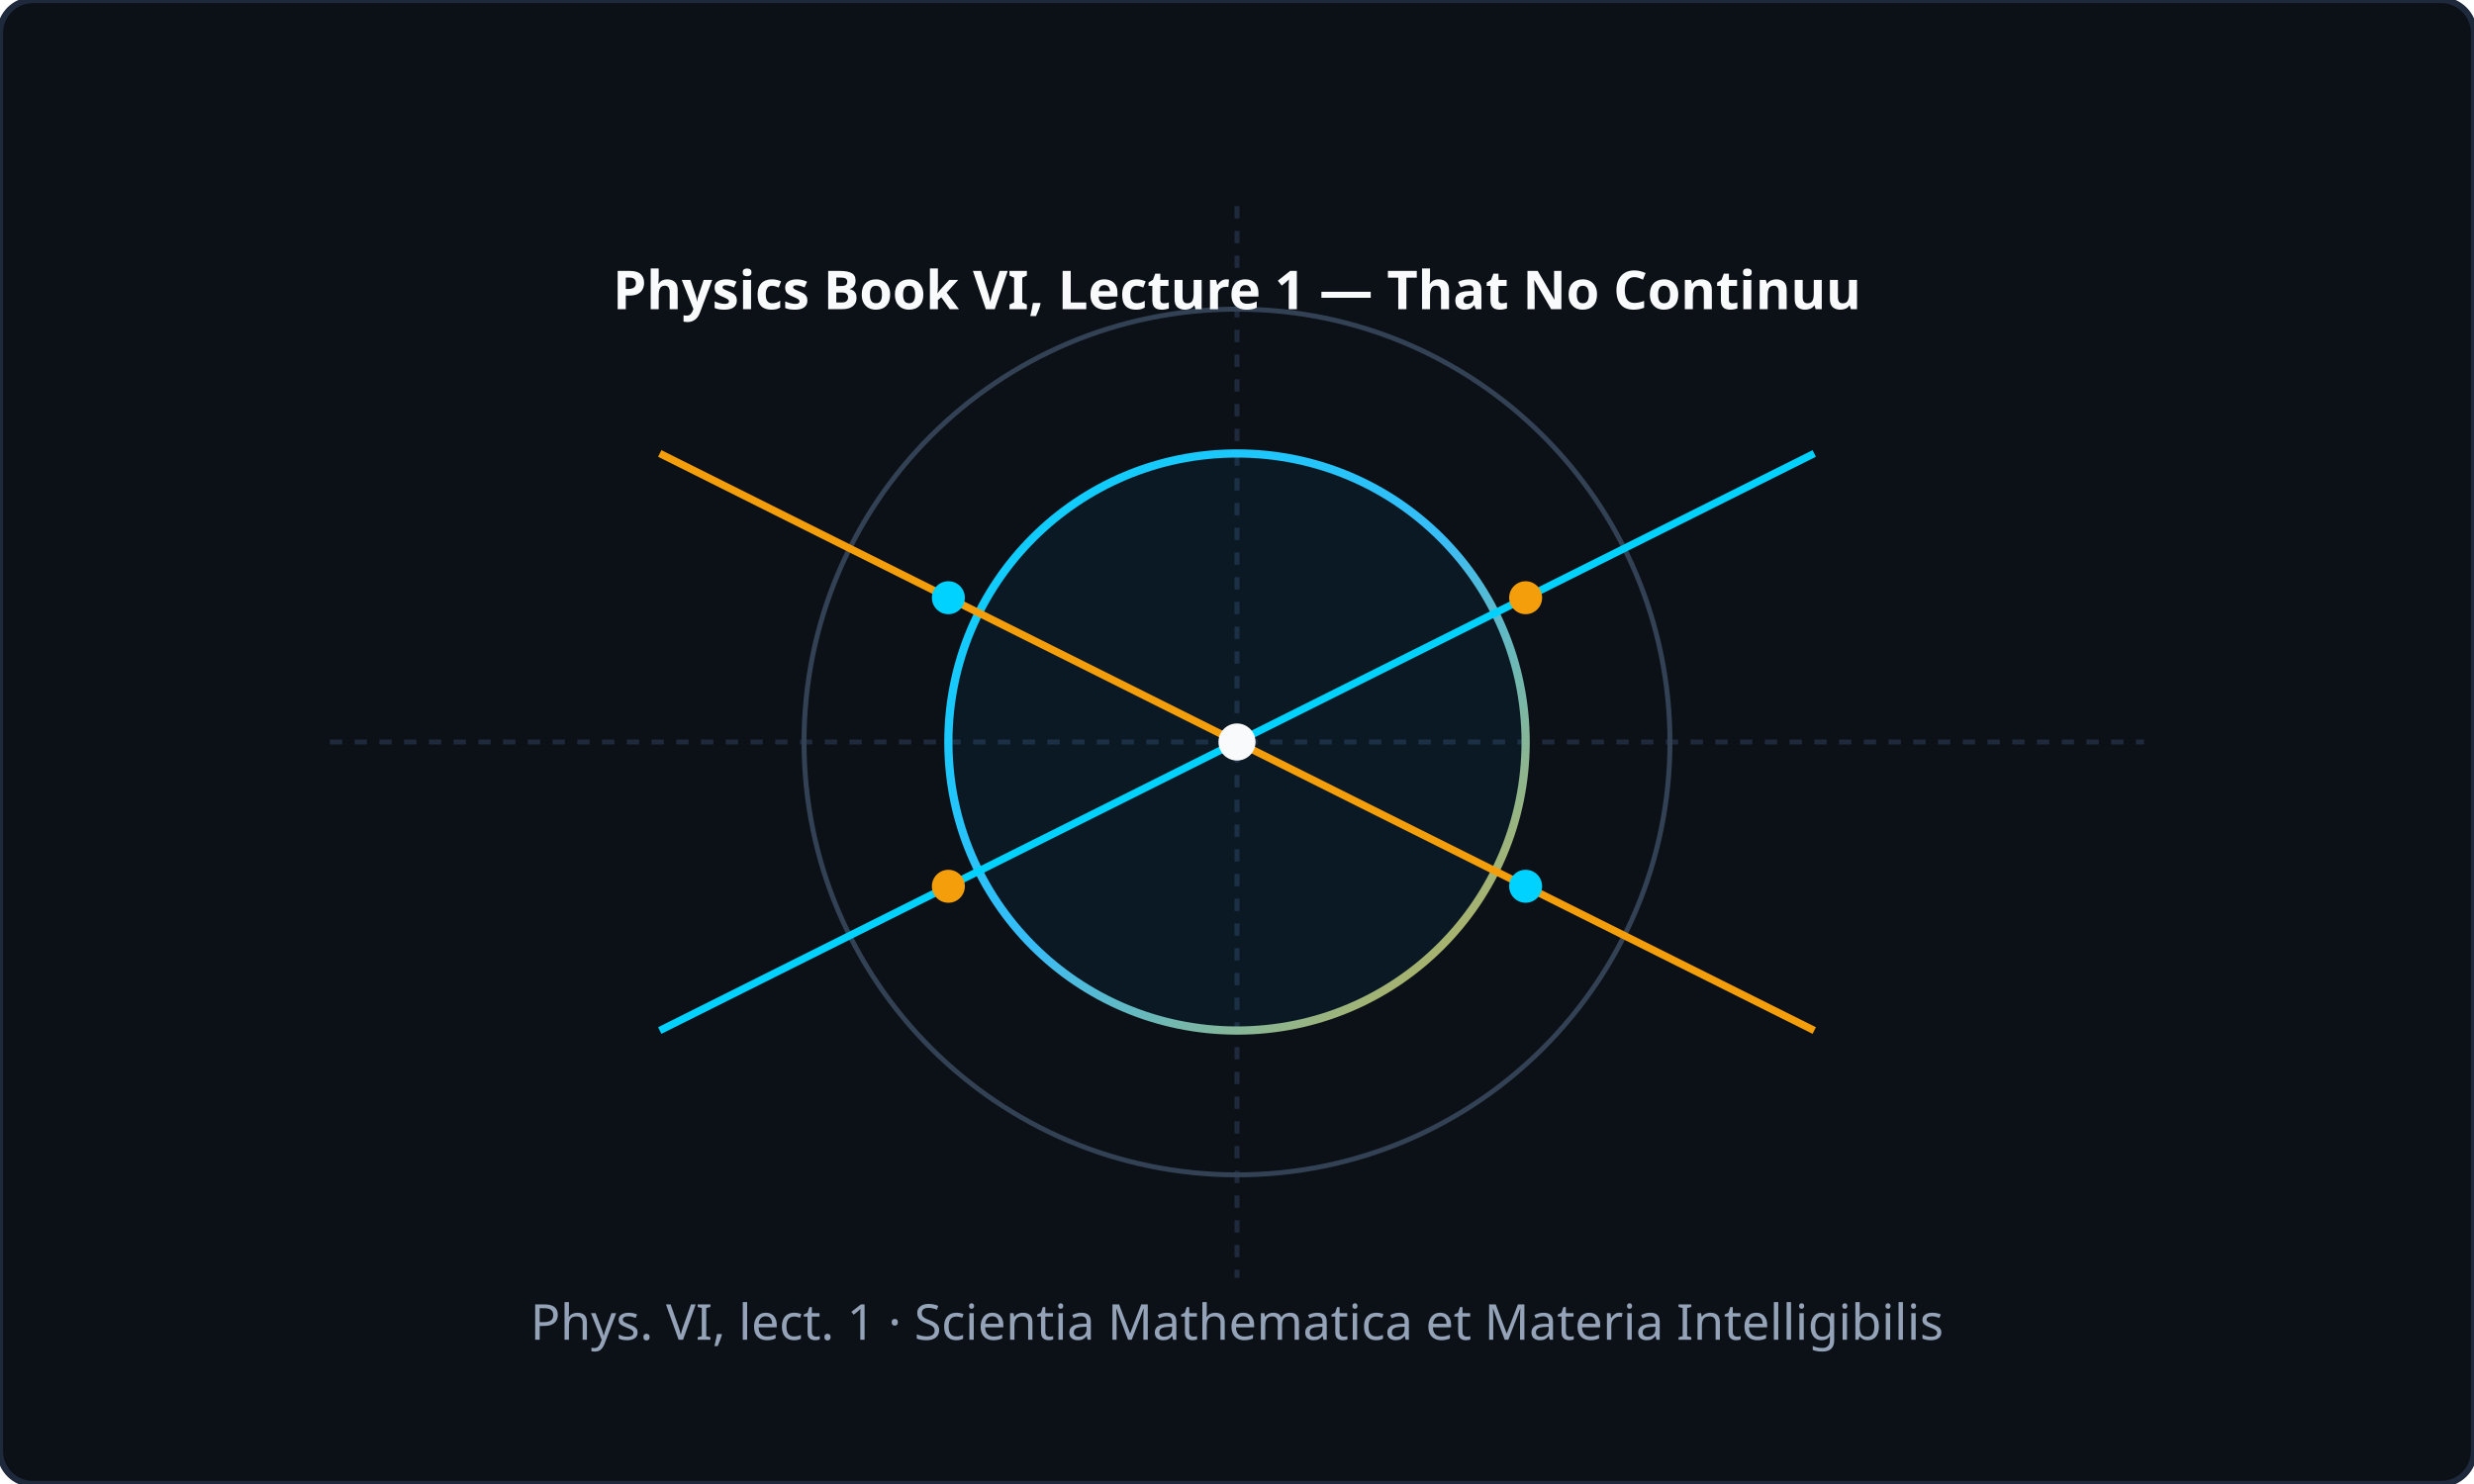
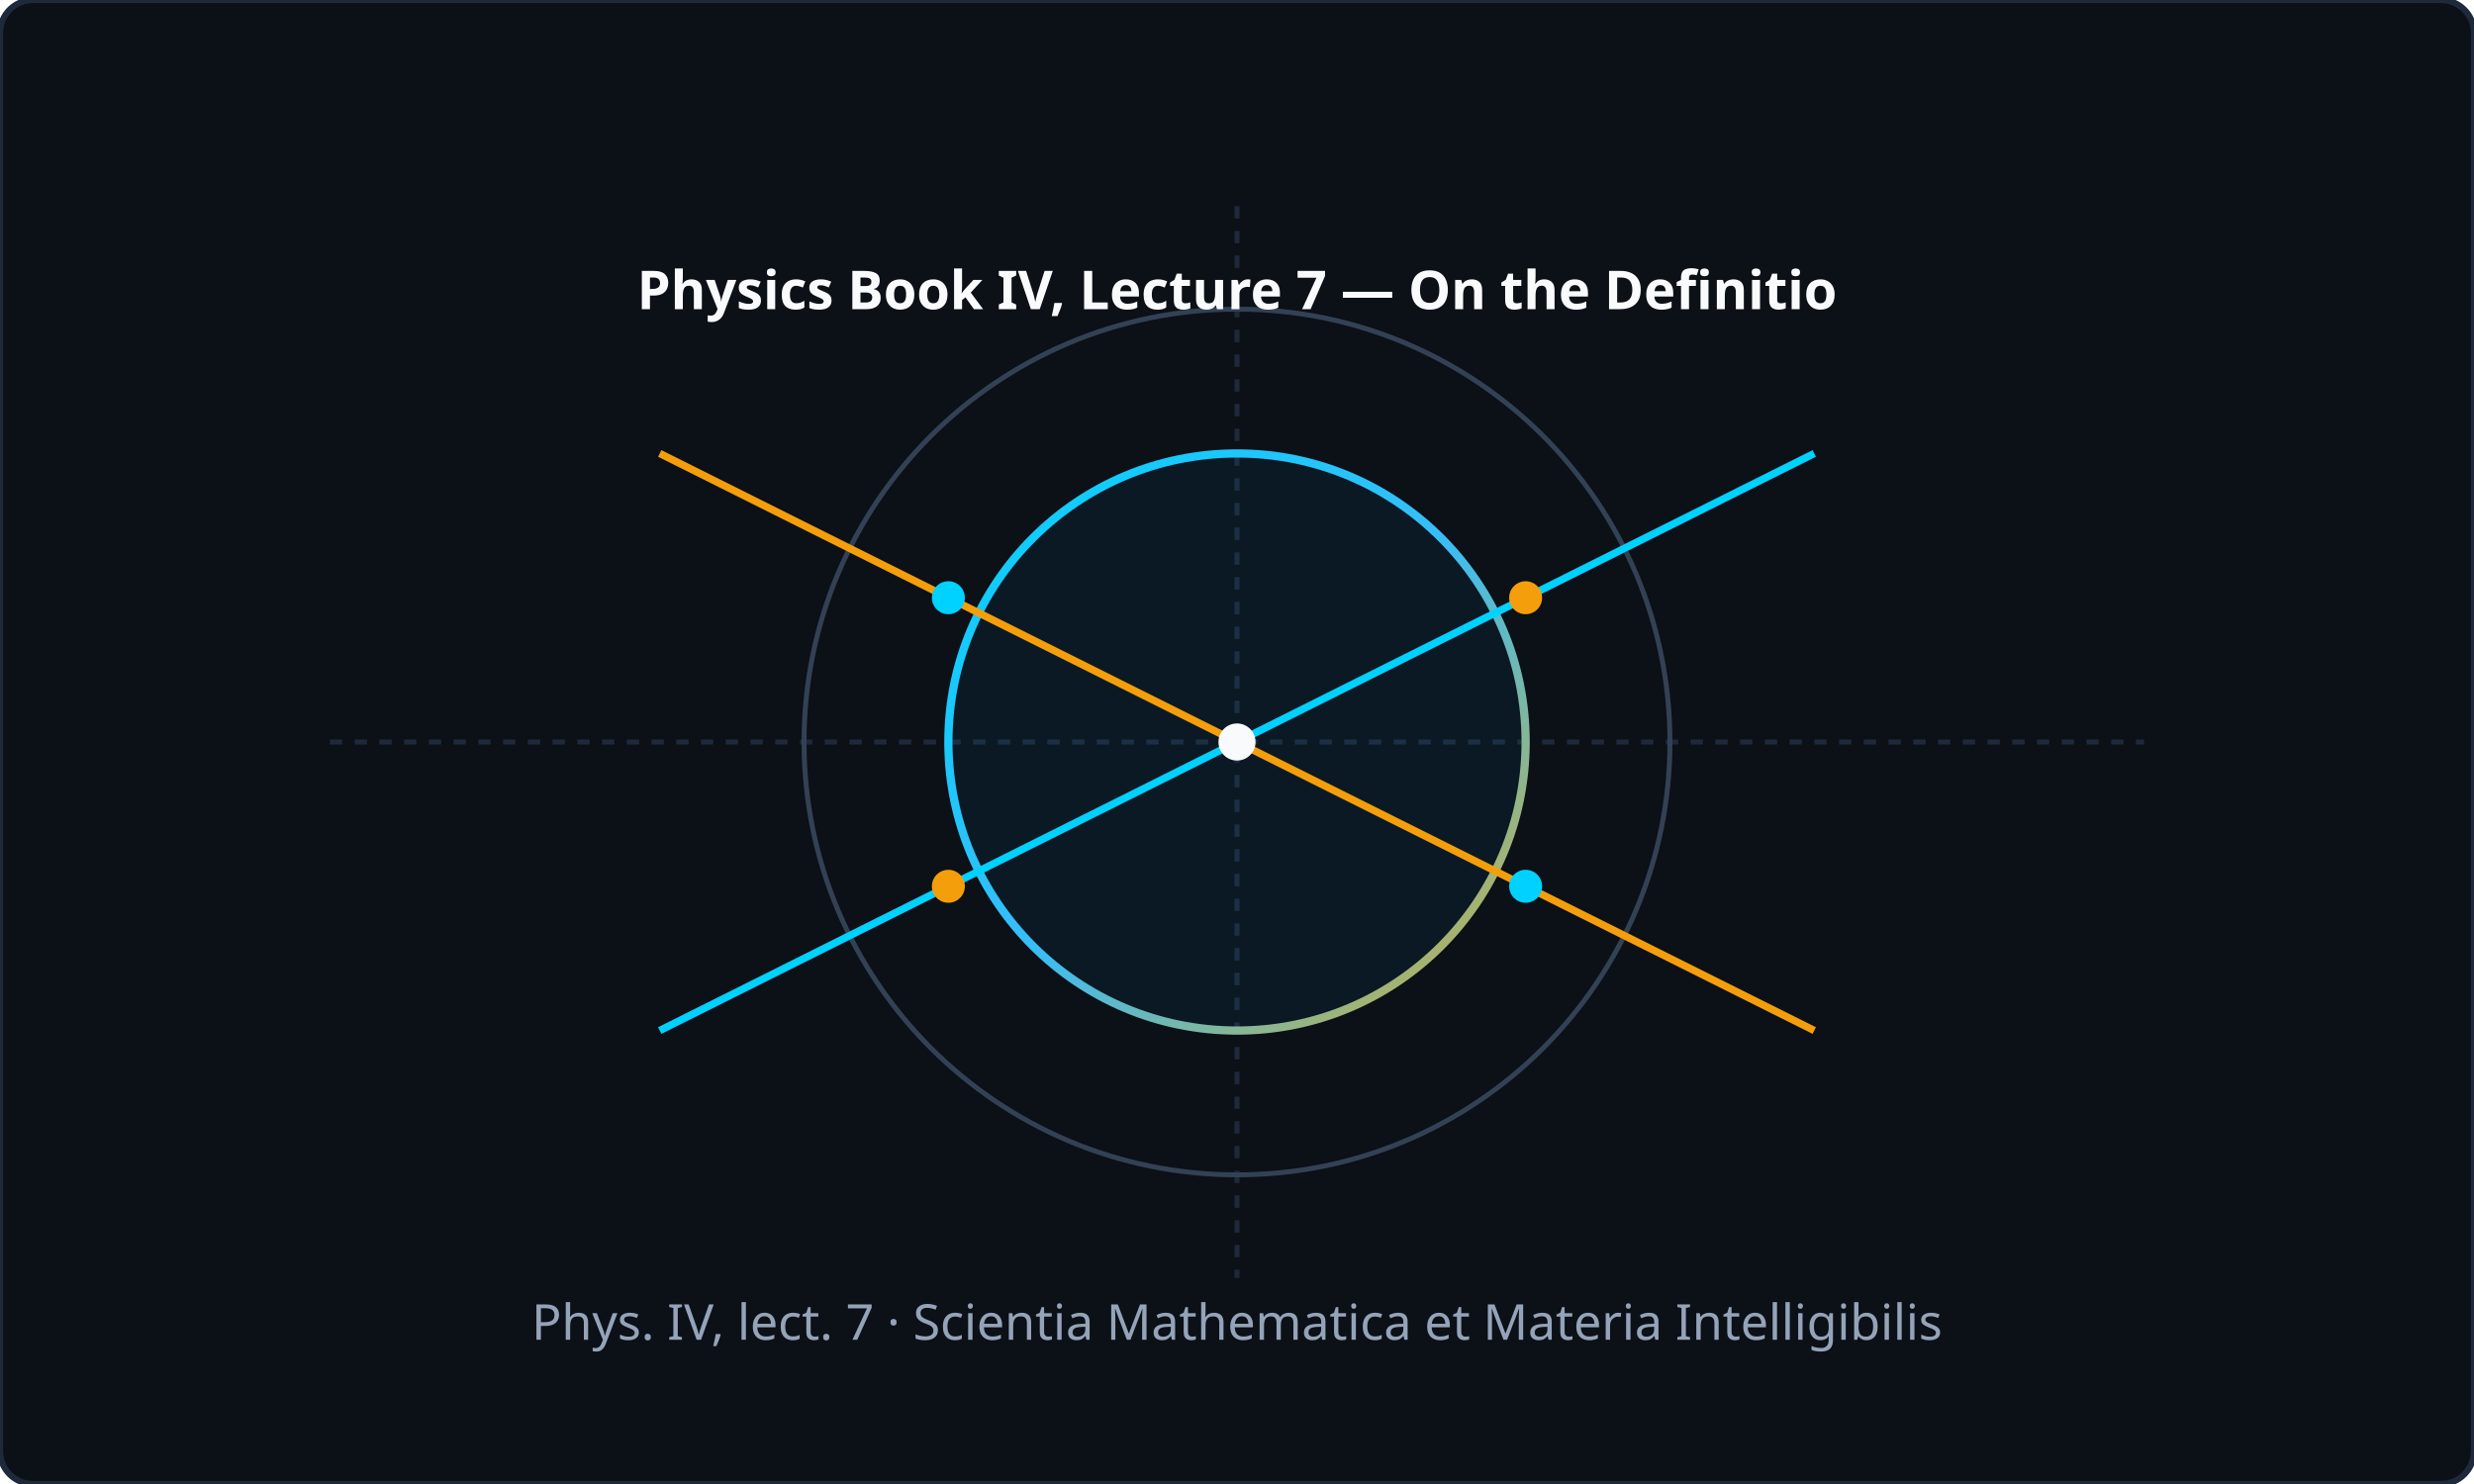
<svg xmlns="http://www.w3.org/2000/svg" viewBox="0 0 600 360" width="100%" height="auto">
  <rect width="600" height="360" rx="8" fill="#0c1017" stroke="#1e293b" stroke-width="1.5" />
  <defs>
    <linearGradient id="geomGrad" x1="0%" y1="0%" x2="100%" y2="100%">
      <stop offset="0%" stop-color="#00d2ff" />
      <stop offset="50%" stop-color="#38bdf8" />
      <stop offset="100%" stop-color="#d4af37" />
    </linearGradient>
  </defs>
  <line x1="80" y1="180" x2="520" y2="180" stroke="#1e293b" stroke-width="1.2" stroke-dasharray="3,3" />
  <line x1="300" y1="50" x2="300" y2="310" stroke="#1e293b" stroke-width="1.2" stroke-dasharray="3,3" />
  <circle cx="300" cy="180" r="105" fill="none" stroke="#334155" stroke-width="1.2" />
  <circle cx="300" cy="180" r="70" fill="#0284c7" fill-opacity="0.08" stroke="url(#geomGrad)" stroke-width="2" />
  <line x1="160" y1="110" x2="440" y2="250" stroke="#f59e0b" stroke-width="1.8" />
  <line x1="160" y1="250" x2="440" y2="110" stroke="#00d2ff" stroke-width="1.8" />
  <circle cx="300" cy="180" r="4.5" fill="#f8fafc" />
  <circle cx="230" cy="145" r="4" fill="#00d2ff" />
  <circle cx="370" cy="215" r="4" fill="#00d2ff" />
  <circle cx="230" cy="215" r="4" fill="#f59e0b" />
  <circle cx="370" cy="145" r="4" fill="#f59e0b" />
-   <text x="300" y="75" fill="#f8fafc" font-size="13" font-family="system-ui, sans-serif" text-anchor="middle" font-weight="600">Physics Book VI, Lecture 1 — That No Continuu</text>
-   <text x="300" y="325" fill="#94a3b8" font-size="12" font-family="system-ui, sans-serif" text-anchor="middle">Phys. VI, lect. 1 · Scientia Mathematica et Materia Intelligibilis</text>
+   <text x="300" y="75" fill="#f8fafc" font-size="13" font-family="system-ui, sans-serif" text-anchor="middle" font-weight="600">Physics Book IV, Lecture 7 — On the Definitio</text>
+   <text x="300" y="325" fill="#94a3b8" font-size="12" font-family="system-ui, sans-serif" text-anchor="middle">Phys. IV, lect. 7 · Scientia Mathematica et Materia Intelligibilis</text>
</svg>
